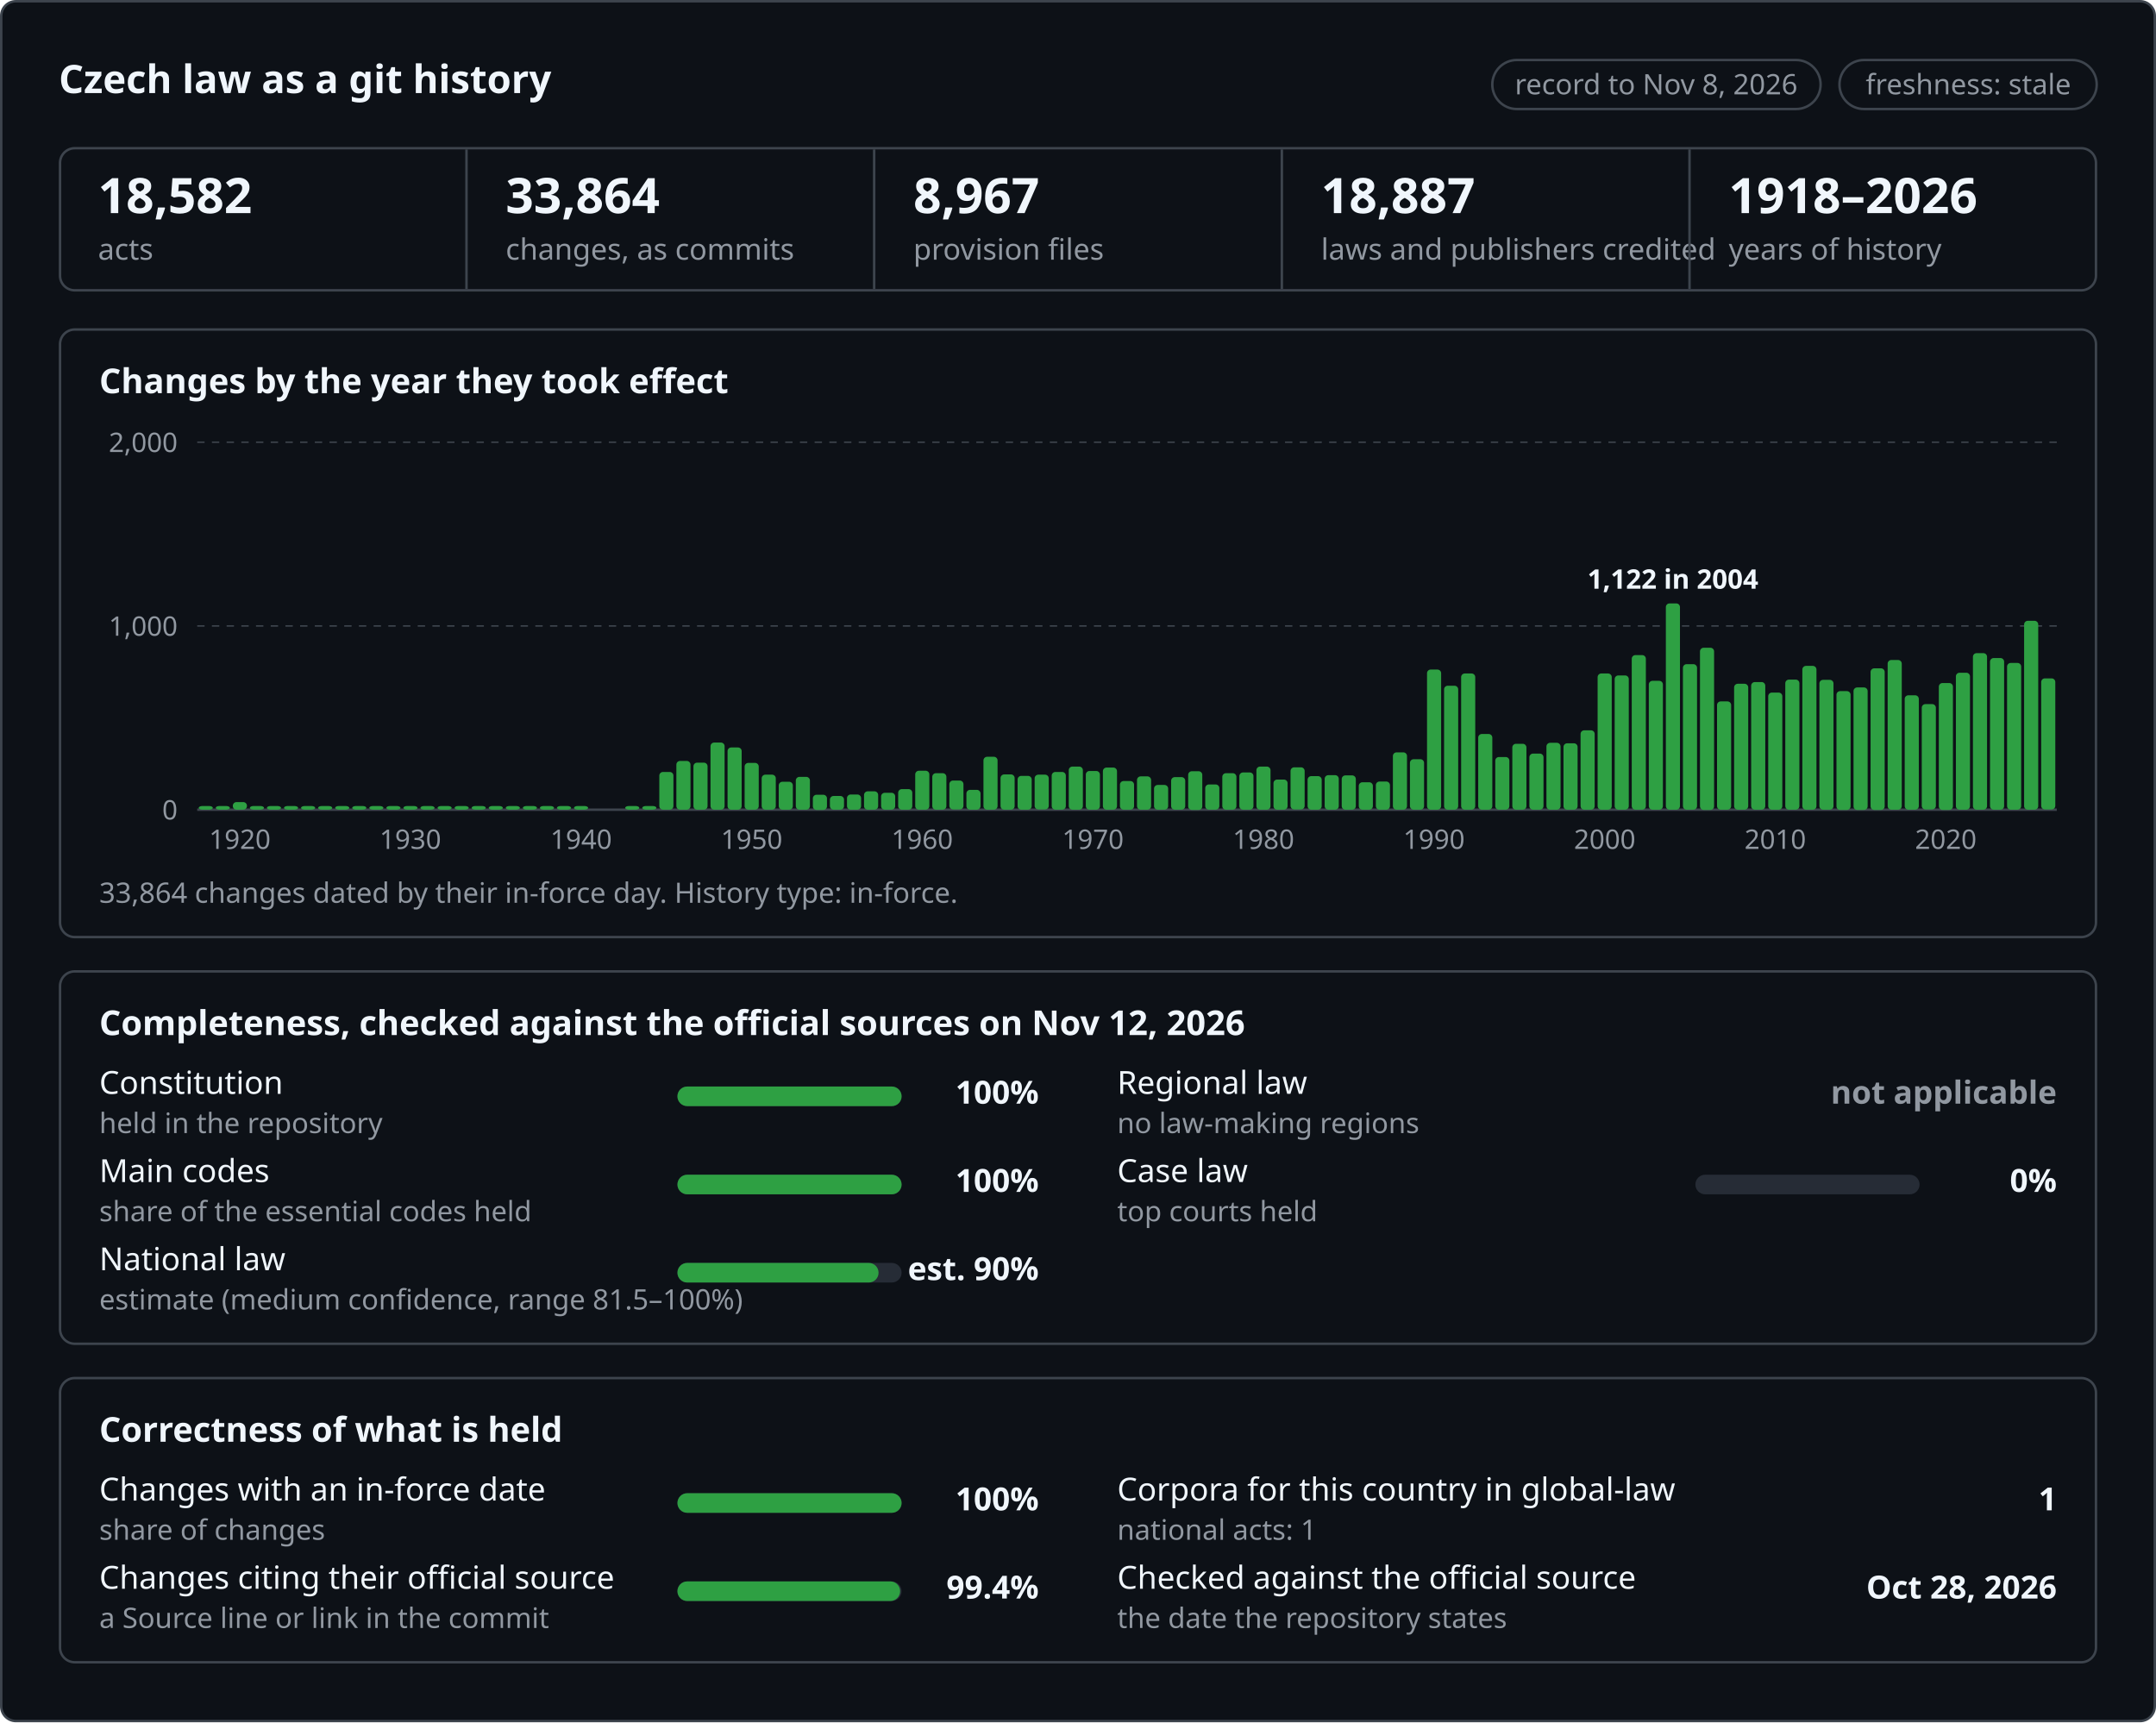
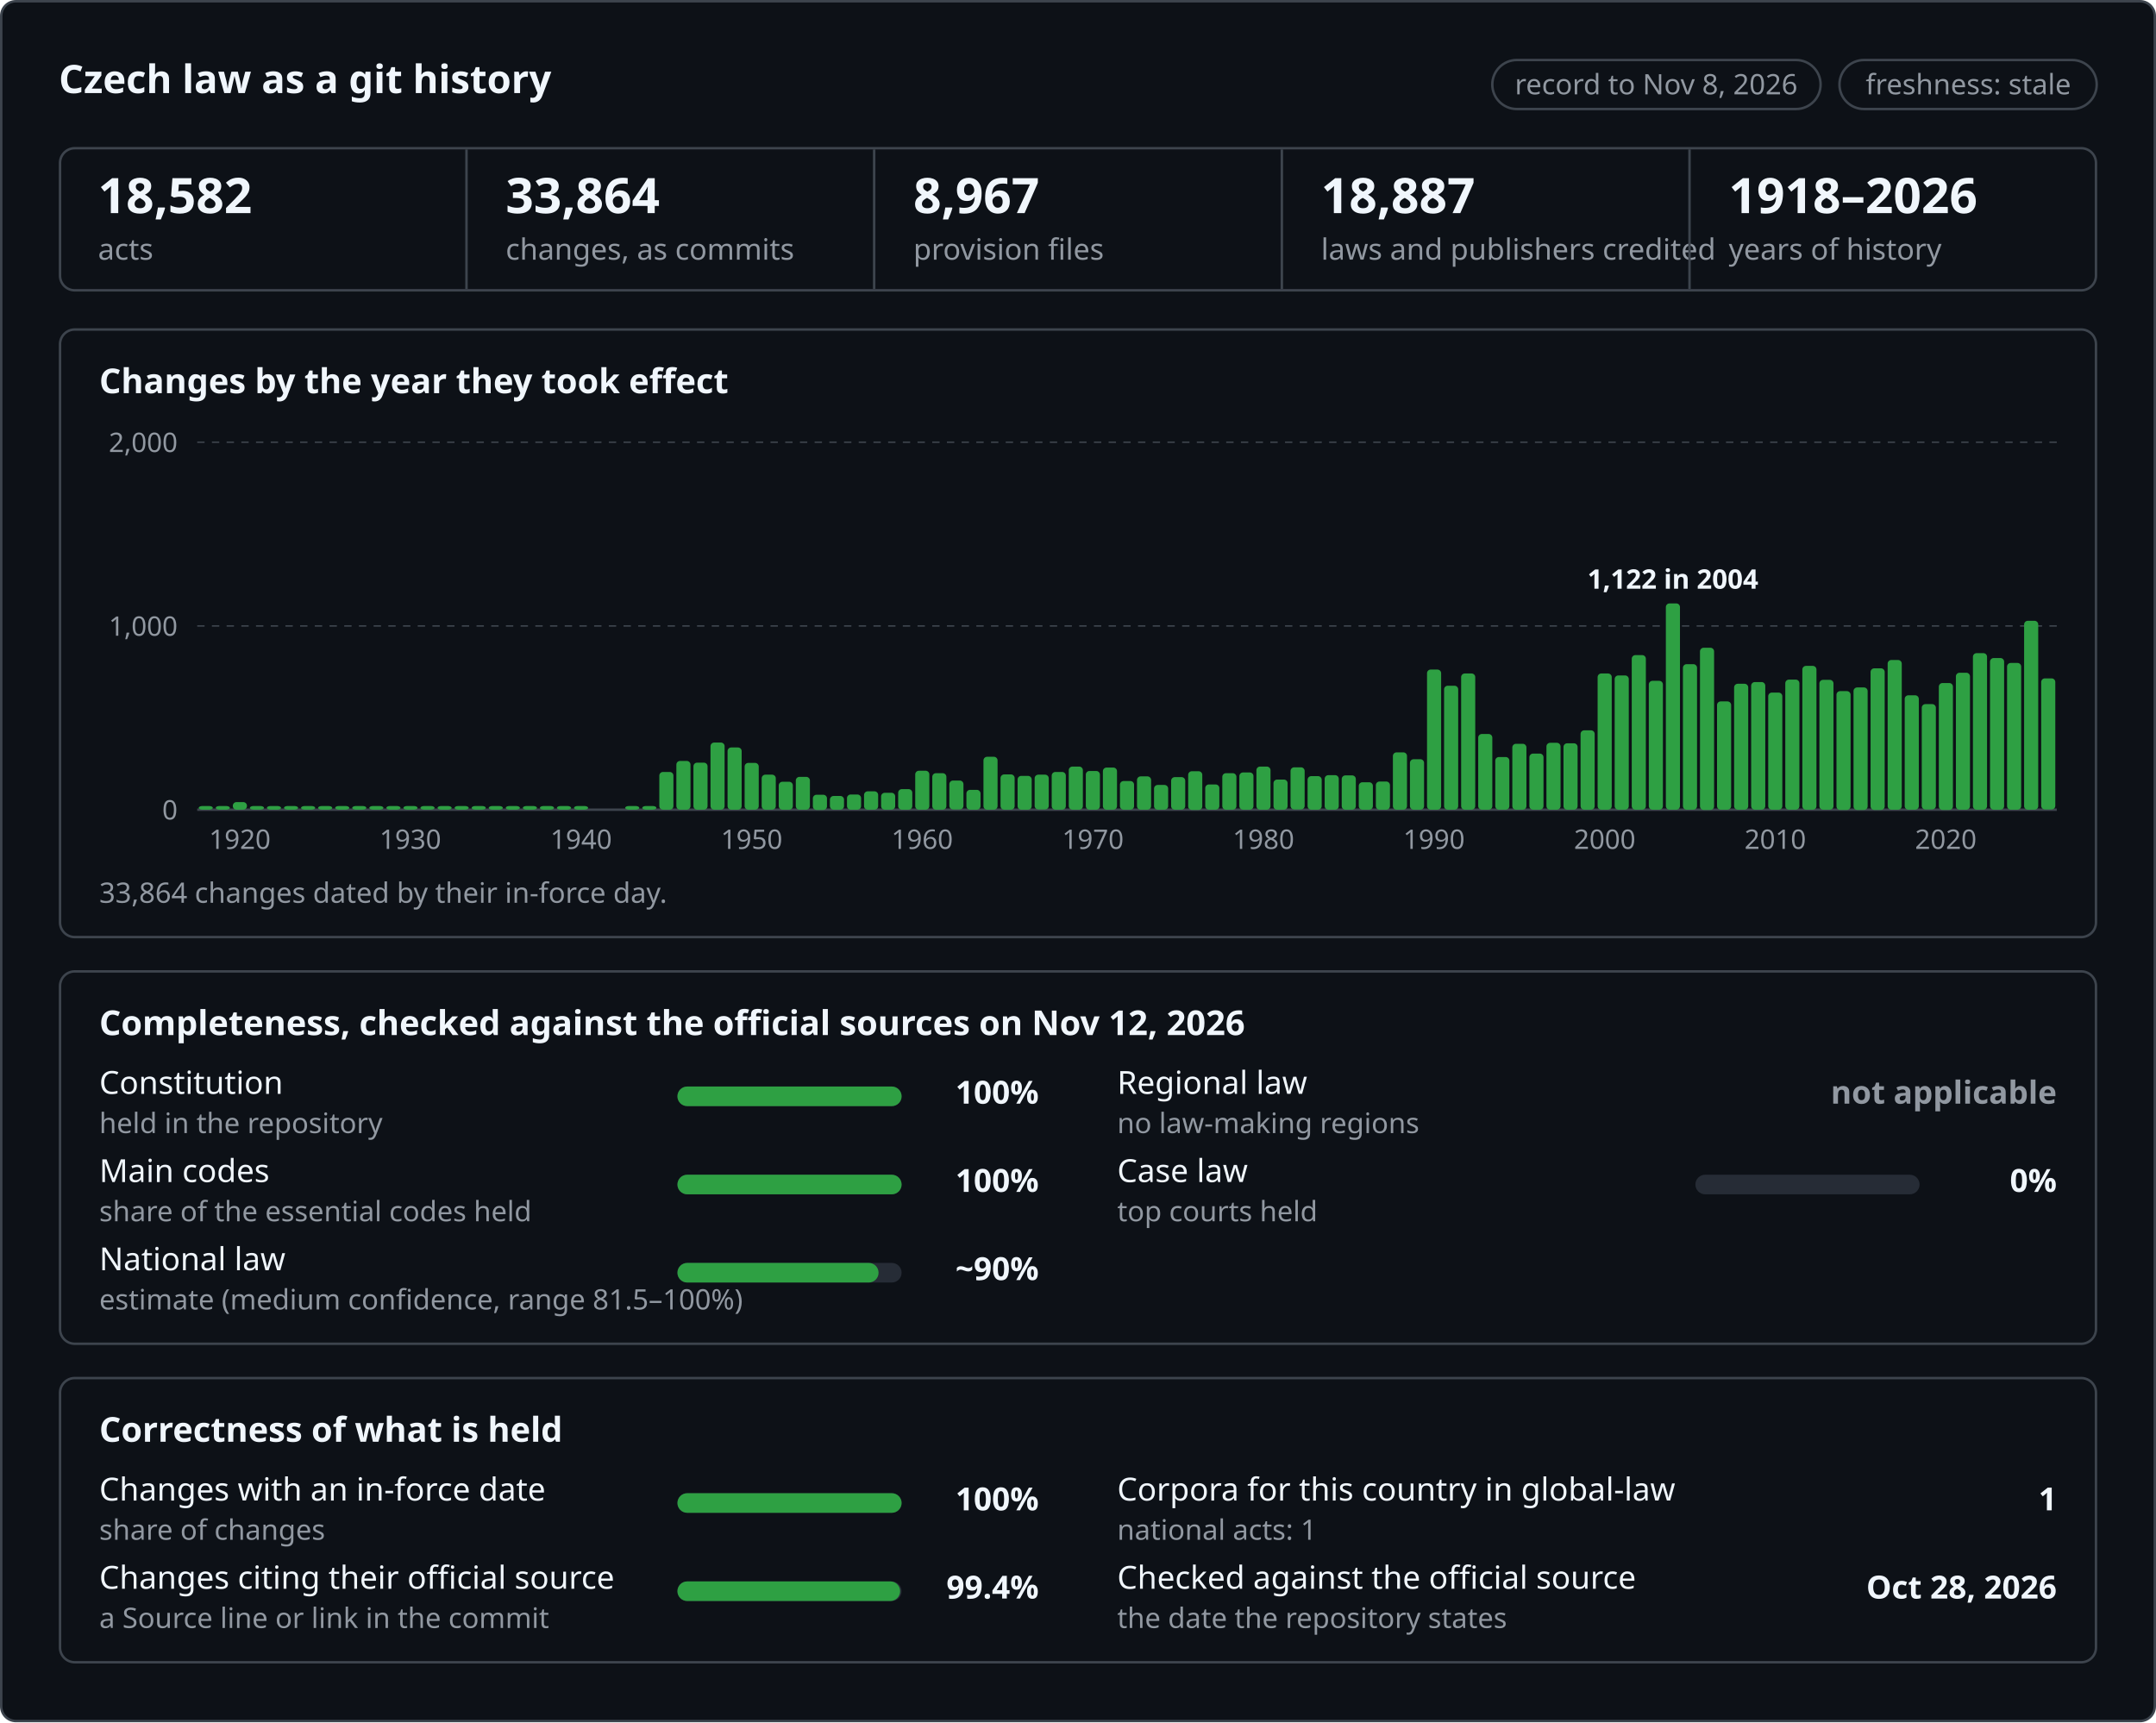
<svg xmlns="http://www.w3.org/2000/svg" width="880" height="703" viewBox="0 0 880 703" font-family="-apple-system,BlinkMacSystemFont,Segoe UI,Noto Sans,Helvetica,Arial,sans-serif">
  <rect x="0.5" y="0.5" width="879" height="702" rx="6" fill="#0d1117" stroke="#3d444d" />
  <text x="24" y="38" font-size="16" font-weight="600" fill="#f0f6fc">Czech law as a git history</text>
  <rect x="609.1" y="24.5" width="134" height="20" rx="10" fill="none" stroke="#3d444d" />
  <text x="676.0" y="38.5" font-size="11.5" font-weight="500" text-anchor="middle" fill="#9198a1">record to Nov 8, 2026</text>
  <rect x="750.8" y="24.5" width="105" height="20" rx="10" fill="none" stroke="#3d444d" />
  <text x="803.4" y="38.5" font-size="11.5" font-weight="500" text-anchor="middle" fill="#9198a1">freshness: stale</text>
  <rect x="24.5" y="60.5" width="831" height="58" rx="6" fill="#0d1117" stroke="#3d444d" />
  <text x="40.0" y="87" font-size="20" font-weight="600" fill="#f0f6fc">18,582</text>
  <text x="40.0" y="106" font-size="12" fill="#9198a1">acts</text>
  <line x1="190.4" y1="61" x2="190.4" y2="118" stroke="#3d444d" />
  <text x="206.4" y="87" font-size="20" font-weight="600" fill="#f0f6fc">33,864</text>
  <text x="206.4" y="106" font-size="12" fill="#9198a1">changes, as commits</text>
  <line x1="356.8" y1="61" x2="356.8" y2="118" stroke="#3d444d" />
  <text x="372.8" y="87" font-size="20" font-weight="600" fill="#f0f6fc">8,967</text>
  <text x="372.8" y="106" font-size="12" fill="#9198a1">provision files</text>
  <line x1="523.2" y1="61" x2="523.2" y2="118" stroke="#3d444d" />
  <text x="539.2" y="87" font-size="20" font-weight="600" fill="#f0f6fc">18,887</text>
  <text x="539.2" y="106" font-size="12" fill="#9198a1" textLength="142" lengthAdjust="spacingAndGlyphs">laws and publishers credited</text>
  <line x1="689.6" y1="61" x2="689.6" y2="118" stroke="#3d444d" />
  <text x="705.6" y="87" font-size="20" font-weight="600" fill="#f0f6fc">1918–2026</text>
  <text x="705.6" y="106" font-size="12" fill="#9198a1">years of history</text>
  <rect x="24.5" y="134.5" width="831" height="248" rx="6" fill="#0d1117" stroke="#3d444d" />
  <text x="40.5" y="160.5" font-size="14" font-weight="600" fill="#f0f6fc">Changes by the year they took effect</text>
  <line x1="80.5" y1="330.5" x2="839.5" y2="330.5" stroke="#3d444d" stroke-width="1" />
  <text x="72.5" y="334.5" font-size="11" text-anchor="end" fill="#9198a1">0</text>
  <line x1="80.5" y1="255.5" x2="839.5" y2="255.5" stroke="#3d444d" stroke-width="0.6" stroke-dasharray="3 3" />
  <text x="72.5" y="259.5" font-size="11" text-anchor="end" fill="#9198a1">1,000</text>
  <line x1="80.5" y1="180.5" x2="839.5" y2="180.5" stroke="#3d444d" stroke-width="0.6" stroke-dasharray="3 3" />
  <text x="72.5" y="184.5" font-size="11" text-anchor="end" fill="#9198a1">2,000</text>
  <rect x="81.10" y="329.0" width="5.76" height="1.5" rx="1.5" fill="#2ea043" />
  <rect x="88.06" y="329.0" width="5.76" height="1.5" rx="1.5" fill="#2ea043" />
  <rect x="95.03" y="327.4" width="5.76" height="3.1" rx="1.5" fill="#2ea043" />
  <text x="97.9" y="346.5" font-size="11" text-anchor="middle" fill="#9198a1">1920</text>
  <rect x="101.99" y="329.0" width="5.76" height="1.5" rx="1.5" fill="#2ea043" />
  <rect x="108.95" y="329.0" width="5.76" height="1.5" rx="1.5" fill="#2ea043" />
  <rect x="115.92" y="329.0" width="5.76" height="1.5" rx="1.5" fill="#2ea043" />
  <rect x="122.88" y="329.0" width="5.76" height="1.5" rx="1.5" fill="#2ea043" />
  <rect x="129.84" y="329.0" width="5.76" height="1.5" rx="1.5" fill="#2ea043" />
  <rect x="136.81" y="329.0" width="5.76" height="1.5" rx="1.5" fill="#2ea043" />
  <rect x="143.77" y="329.0" width="5.76" height="1.5" rx="1.5" fill="#2ea043" />
  <rect x="150.73" y="329.0" width="5.76" height="1.5" rx="1.5" fill="#2ea043" />
  <rect x="157.70" y="329.0" width="5.76" height="1.5" rx="1.5" fill="#2ea043" />
  <rect x="164.66" y="329.0" width="5.76" height="1.5" rx="1.5" fill="#2ea043" />
  <text x="167.5" y="346.5" font-size="11" text-anchor="middle" fill="#9198a1">1930</text>
  <rect x="171.62" y="329.0" width="5.76" height="1.5" rx="1.5" fill="#2ea043" />
  <rect x="178.59" y="329.0" width="5.76" height="1.5" rx="1.5" fill="#2ea043" />
  <rect x="185.55" y="329.0" width="5.76" height="1.5" rx="1.5" fill="#2ea043" />
  <rect x="192.51" y="329.0" width="5.76" height="1.5" rx="1.5" fill="#2ea043" />
  <rect x="199.48" y="329.0" width="5.76" height="1.5" rx="1.5" fill="#2ea043" />
  <rect x="206.44" y="329.0" width="5.76" height="1.5" rx="1.5" fill="#2ea043" />
  <rect x="213.40" y="329.0" width="5.76" height="1.5" rx="1.5" fill="#2ea043" />
  <rect x="220.37" y="329.0" width="5.76" height="1.5" rx="1.5" fill="#2ea043" />
  <rect x="227.33" y="329.0" width="5.76" height="1.5" rx="1.5" fill="#2ea043" />
  <rect x="234.29" y="329.0" width="5.76" height="1.5" rx="1.5" fill="#2ea043" />
  <text x="237.2" y="346.5" font-size="11" text-anchor="middle" fill="#9198a1">1940</text>
  <rect x="255.18" y="329.0" width="5.76" height="1.5" rx="1.5" fill="#2ea043" />
  <rect x="262.15" y="329.0" width="5.76" height="1.5" rx="1.5" fill="#2ea043" />
  <rect x="269.11" y="315.1" width="5.76" height="15.4" rx="1.5" fill="#2ea043" />
  <rect x="276.07" y="310.6" width="5.76" height="19.9" rx="1.5" fill="#2ea043" />
  <rect x="283.04" y="311.3" width="5.76" height="19.2" rx="1.5" fill="#2ea043" />
  <rect x="290.00" y="303.1" width="5.76" height="27.4" rx="1.5" fill="#2ea043" />
  <rect x="296.96" y="305.1" width="5.76" height="25.4" rx="1.5" fill="#2ea043" />
  <rect x="303.93" y="311.4" width="5.76" height="19.1" rx="1.5" fill="#2ea043" />
  <text x="306.8" y="346.5" font-size="11" text-anchor="middle" fill="#9198a1">1950</text>
  <rect x="310.89" y="316.2" width="5.76" height="14.3" rx="1.5" fill="#2ea043" />
  <rect x="317.85" y="319.1" width="5.76" height="11.4" rx="1.5" fill="#2ea043" />
  <rect x="324.82" y="317.1" width="5.76" height="13.4" rx="1.5" fill="#2ea043" />
  <rect x="331.78" y="324.4" width="5.76" height="6.2" rx="1.5" fill="#2ea043" />
  <rect x="338.74" y="324.9" width="5.76" height="5.6" rx="1.5" fill="#2ea043" />
  <rect x="345.71" y="324.3" width="5.76" height="6.2" rx="1.5" fill="#2ea043" />
  <rect x="352.67" y="323.0" width="5.76" height="7.5" rx="1.5" fill="#2ea043" />
  <rect x="359.63" y="323.6" width="5.76" height="6.9" rx="1.5" fill="#2ea043" />
  <rect x="366.60" y="322.1" width="5.76" height="8.4" rx="1.5" fill="#2ea043" />
  <rect x="373.56" y="314.6" width="5.76" height="15.9" rx="1.5" fill="#2ea043" />
  <text x="376.4" y="346.5" font-size="11" text-anchor="middle" fill="#9198a1">1960</text>
  <rect x="380.52" y="315.6" width="5.76" height="14.9" rx="1.5" fill="#2ea043" />
  <rect x="387.49" y="318.6" width="5.76" height="11.8" rx="1.5" fill="#2ea043" />
  <rect x="394.45" y="322.4" width="5.76" height="8.1" rx="1.5" fill="#2ea043" />
  <rect x="401.41" y="308.9" width="5.76" height="21.6" rx="1.5" fill="#2ea043" />
  <rect x="408.38" y="316.1" width="5.76" height="14.4" rx="1.5" fill="#2ea043" />
  <rect x="415.34" y="316.7" width="5.76" height="13.8" rx="1.5" fill="#2ea043" />
  <rect x="422.30" y="316.2" width="5.76" height="14.2" rx="1.5" fill="#2ea043" />
  <rect x="429.27" y="315.1" width="5.76" height="15.4" rx="1.5" fill="#2ea043" />
  <rect x="436.23" y="312.9" width="5.76" height="17.6" rx="1.5" fill="#2ea043" />
  <rect x="443.19" y="314.7" width="5.76" height="15.8" rx="1.5" fill="#2ea043" />
  <text x="446.1" y="346.5" font-size="11" text-anchor="middle" fill="#9198a1">1970</text>
  <rect x="450.16" y="313.3" width="5.76" height="17.2" rx="1.5" fill="#2ea043" />
  <rect x="457.12" y="318.8" width="5.76" height="11.7" rx="1.5" fill="#2ea043" />
  <rect x="464.08" y="316.9" width="5.76" height="13.6" rx="1.5" fill="#2ea043" />
  <rect x="471.04" y="320.4" width="5.76" height="10.1" rx="1.5" fill="#2ea043" />
  <rect x="478.01" y="317.2" width="5.76" height="13.3" rx="1.5" fill="#2ea043" />
  <rect x="484.97" y="314.8" width="5.76" height="15.8" rx="1.5" fill="#2ea043" />
  <rect x="491.93" y="320.2" width="5.76" height="10.3" rx="1.5" fill="#2ea043" />
  <rect x="498.90" y="315.6" width="5.76" height="14.9" rx="1.5" fill="#2ea043" />
  <rect x="505.86" y="315.3" width="5.76" height="15.2" rx="1.5" fill="#2ea043" />
  <rect x="512.82" y="312.9" width="5.76" height="17.6" rx="1.5" fill="#2ea043" />
  <text x="515.7" y="346.5" font-size="11" text-anchor="middle" fill="#9198a1">1980</text>
  <rect x="519.79" y="318.2" width="5.76" height="12.3" rx="1.5" fill="#2ea043" />
  <rect x="526.75" y="313.2" width="5.76" height="17.2" rx="1.5" fill="#2ea043" />
  <rect x="533.71" y="316.8" width="5.76" height="13.7" rx="1.5" fill="#2ea043" />
  <rect x="540.68" y="316.4" width="5.76" height="14.1" rx="1.5" fill="#2ea043" />
  <rect x="547.64" y="316.5" width="5.76" height="14.0" rx="1.5" fill="#2ea043" />
  <rect x="554.60" y="319.3" width="5.76" height="11.2" rx="1.5" fill="#2ea043" />
  <rect x="561.57" y="319.0" width="5.76" height="11.5" rx="1.5" fill="#2ea043" />
  <rect x="568.53" y="307.1" width="5.76" height="23.4" rx="1.5" fill="#2ea043" />
  <rect x="575.49" y="309.9" width="5.76" height="20.6" rx="1.5" fill="#2ea043" />
  <rect x="582.46" y="273.3" width="5.76" height="57.2" rx="1.5" fill="#2ea043" />
  <text x="585.3" y="346.5" font-size="11" text-anchor="middle" fill="#9198a1">1990</text>
  <rect x="589.42" y="279.9" width="5.76" height="50.6" rx="1.5" fill="#2ea043" />
  <rect x="596.38" y="274.9" width="5.76" height="55.6" rx="1.5" fill="#2ea043" />
  <rect x="603.35" y="299.6" width="5.76" height="30.9" rx="1.5" fill="#2ea043" />
  <rect x="610.31" y="309.0" width="5.76" height="21.5" rx="1.5" fill="#2ea043" />
  <rect x="617.27" y="303.6" width="5.76" height="26.9" rx="1.5" fill="#2ea043" />
  <rect x="624.24" y="307.6" width="5.76" height="22.9" rx="1.5" fill="#2ea043" />
  <rect x="631.20" y="303.2" width="5.76" height="27.3" rx="1.5" fill="#2ea043" />
  <rect x="638.16" y="303.4" width="5.76" height="27.1" rx="1.5" fill="#2ea043" />
  <rect x="645.13" y="298.1" width="5.76" height="32.4" rx="1.5" fill="#2ea043" />
  <rect x="652.09" y="274.9" width="5.76" height="55.6" rx="1.5" fill="#2ea043" />
  <text x="655.0" y="346.5" font-size="11" text-anchor="middle" fill="#9198a1">2000</text>
  <rect x="659.05" y="275.7" width="5.76" height="54.8" rx="1.5" fill="#2ea043" />
  <rect x="666.02" y="267.4" width="5.76" height="63.1" rx="1.5" fill="#2ea043" />
  <rect x="672.98" y="277.9" width="5.76" height="52.6" rx="1.5" fill="#2ea043" />
  <rect x="679.94" y="246.3" width="5.76" height="84.2" rx="1.5" fill="#2ea043" />
  <text x="682.8" y="240.3" font-size="11" font-weight="600" text-anchor="middle" fill="#f0f6fc">1,122 in 2004</text>
  <rect x="686.91" y="271.1" width="5.76" height="59.4" rx="1.5" fill="#2ea043" />
  <rect x="693.87" y="264.4" width="5.76" height="66.2" rx="1.5" fill="#2ea043" />
  <rect x="700.83" y="286.3" width="5.76" height="44.2" rx="1.5" fill="#2ea043" />
  <rect x="707.80" y="279.1" width="5.76" height="51.4" rx="1.5" fill="#2ea043" />
  <rect x="714.76" y="278.4" width="5.76" height="52.1" rx="1.5" fill="#2ea043" />
  <rect x="721.72" y="282.7" width="5.76" height="47.8" rx="1.5" fill="#2ea043" />
  <text x="724.6" y="346.5" font-size="11" text-anchor="middle" fill="#9198a1">2010</text>
  <rect x="728.69" y="277.4" width="5.76" height="53.1" rx="1.5" fill="#2ea043" />
  <rect x="735.65" y="271.8" width="5.76" height="58.7" rx="1.5" fill="#2ea043" />
  <rect x="742.61" y="277.5" width="5.76" height="53.0" rx="1.5" fill="#2ea043" />
  <rect x="749.58" y="282.1" width="5.76" height="48.5" rx="1.5" fill="#2ea043" />
  <rect x="756.54" y="280.6" width="5.76" height="50.0" rx="1.5" fill="#2ea043" />
  <rect x="763.50" y="272.8" width="5.76" height="57.8" rx="1.5" fill="#2ea043" />
  <rect x="770.47" y="269.4" width="5.76" height="61.1" rx="1.5" fill="#2ea043" />
  <rect x="777.43" y="283.8" width="5.76" height="46.7" rx="1.5" fill="#2ea043" />
  <rect x="784.39" y="287.4" width="5.76" height="43.0" rx="1.5" fill="#2ea043" />
  <rect x="791.36" y="278.8" width="5.76" height="51.8" rx="1.5" fill="#2ea043" />
  <text x="794.2" y="346.5" font-size="11" text-anchor="middle" fill="#9198a1">2020</text>
  <rect x="798.32" y="274.6" width="5.76" height="55.9" rx="1.5" fill="#2ea043" />
  <rect x="805.28" y="266.6" width="5.76" height="63.9" rx="1.5" fill="#2ea043" />
  <rect x="812.25" y="268.6" width="5.76" height="61.9" rx="1.5" fill="#2ea043" />
  <rect x="819.21" y="270.6" width="5.76" height="59.9" rx="1.5" fill="#2ea043" />
  <rect x="826.17" y="253.4" width="5.76" height="77.1" rx="1.5" fill="#2ea043" />
  <rect x="833.14" y="276.9" width="5.76" height="53.5" rx="1.5" fill="#2ea043" />
-   <text x="40.5" y="368.5" font-size="11.5" fill="#9198a1">33,864 changes dated by their in-force day. History type: in-force.</text>
+   <text x="40.5" y="368.5" font-size="11.5" fill="#9198a1">33,864 changes dated by their in-force day.</text>
  <rect x="24.5" y="396.5" width="831" height="152" rx="6" fill="#0d1117" stroke="#3d444d" />
  <text x="40.5" y="422.5" font-size="14" font-weight="600" fill="#f0f6fc">Completeness, checked against the official sources on Nov 12, 2026</text>
  <text x="40.5" y="446.5" font-size="13" fill="#f0f6fc">Constitution</text>
  <text x="40.5" y="462.5" font-size="11.5" fill="#9198a1">held in the repository</text>
  <g>
    <rect x="276.5" y="443.5" width="91.5" height="8" rx="4" fill="#262c36" />
    <rect x="276.5" y="443.5" width="91.5" height="8" rx="4" fill="#2ea043" />
  </g>
  <text x="424.0" y="450.5" font-size="13" font-weight="600" text-anchor="end" fill="#f0f6fc">100%</text>
  <text x="40.5" y="482.5" font-size="13" fill="#f0f6fc">Main codes</text>
  <text x="40.5" y="498.5" font-size="11.5" fill="#9198a1">share of the essential codes held</text>
  <g>
    <rect x="276.5" y="479.5" width="91.5" height="8" rx="4" fill="#262c36" />
    <rect x="276.5" y="479.5" width="91.5" height="8" rx="4" fill="#2ea043" />
  </g>
  <text x="424.0" y="486.5" font-size="13" font-weight="600" text-anchor="end" fill="#f0f6fc">100%</text>
  <text x="40.5" y="518.5" font-size="13" fill="#f0f6fc">National law</text>
  <text x="40.5" y="534.5" font-size="11.5" fill="#9198a1">estimate (medium confidence, range 81.5–100%)</text>
  <g>
    <rect x="276.5" y="515.5" width="91.5" height="8" rx="4" fill="#262c36" />
    <rect x="276.5" y="515.5" width="82.1" height="8" rx="4" fill="#2ea043" />
  </g>
-   <text x="424.0" y="522.5" font-size="13" font-weight="600" text-anchor="end" fill="#f0f6fc">est. 90%</text>
+   <text x="424.0" y="522.5" font-size="13" font-weight="600" text-anchor="end" fill="#f0f6fc">~90%</text>
  <text x="456.0" y="446.5" font-size="13" fill="#f0f6fc">Regional law</text>
  <text x="456.0" y="462.5" font-size="11.5" fill="#9198a1">no law-making regions</text>
  <text x="839.5" y="450.5" font-size="13" font-weight="600" text-anchor="end" fill="#9198a1">not applicable</text>
  <text x="456.0" y="482.5" font-size="13" fill="#f0f6fc">Case law</text>
  <text x="456.0" y="498.5" font-size="11.5" fill="#9198a1">top courts held</text>
  <g>
    <rect x="692.0" y="479.5" width="91.5" height="8" rx="4" fill="#262c36" />
  </g>
  <text x="839.5" y="486.5" font-size="13" font-weight="600" text-anchor="end" fill="#f0f6fc">0%</text>
  <rect x="24.5" y="562.5" width="831" height="116" rx="6" fill="#0d1117" stroke="#3d444d" />
  <text x="40.5" y="588.5" font-size="14" font-weight="600" fill="#f0f6fc">Correctness of what is held</text>
  <text x="40.5" y="612.5" font-size="13" fill="#f0f6fc">Changes with an in-force date</text>
  <text x="40.5" y="628.5" font-size="11.5" fill="#9198a1">share of changes</text>
  <g>
    <rect x="276.5" y="609.5" width="91.5" height="8" rx="4" fill="#262c36" />
    <rect x="276.5" y="609.5" width="91.5" height="8" rx="4" fill="#2ea043" />
  </g>
  <text x="424.0" y="616.5" font-size="13" font-weight="600" text-anchor="end" fill="#f0f6fc">100%</text>
  <text x="40.5" y="648.5" font-size="13" fill="#f0f6fc">Changes citing their official source</text>
  <text x="40.5" y="664.5" font-size="11.5" fill="#9198a1">a Source line or link in the commit</text>
  <g>
    <rect x="276.5" y="645.5" width="91.5" height="8" rx="4" fill="#262c36" />
    <rect x="276.5" y="645.5" width="90.9" height="8" rx="4" fill="#2ea043" />
  </g>
  <text x="424.0" y="652.5" font-size="13" font-weight="600" text-anchor="end" fill="#f0f6fc">99.4%</text>
  <text x="456.0" y="612.5" font-size="13" fill="#f0f6fc">Corpora for this country in global-law</text>
  <text x="456.0" y="628.5" font-size="11.5" fill="#9198a1">national acts: 1</text>
  <text x="839.5" y="616.5" font-size="13" font-weight="600" text-anchor="end" fill="#f0f6fc">1</text>
  <text x="456.0" y="648.5" font-size="13" fill="#f0f6fc">Checked against the official source</text>
  <text x="456.0" y="664.5" font-size="11.5" fill="#9198a1">the date the repository states</text>
  <text x="839.5" y="652.5" font-size="13" font-weight="600" text-anchor="end" fill="#f0f6fc">Oct 28, 2026</text>
</svg>
